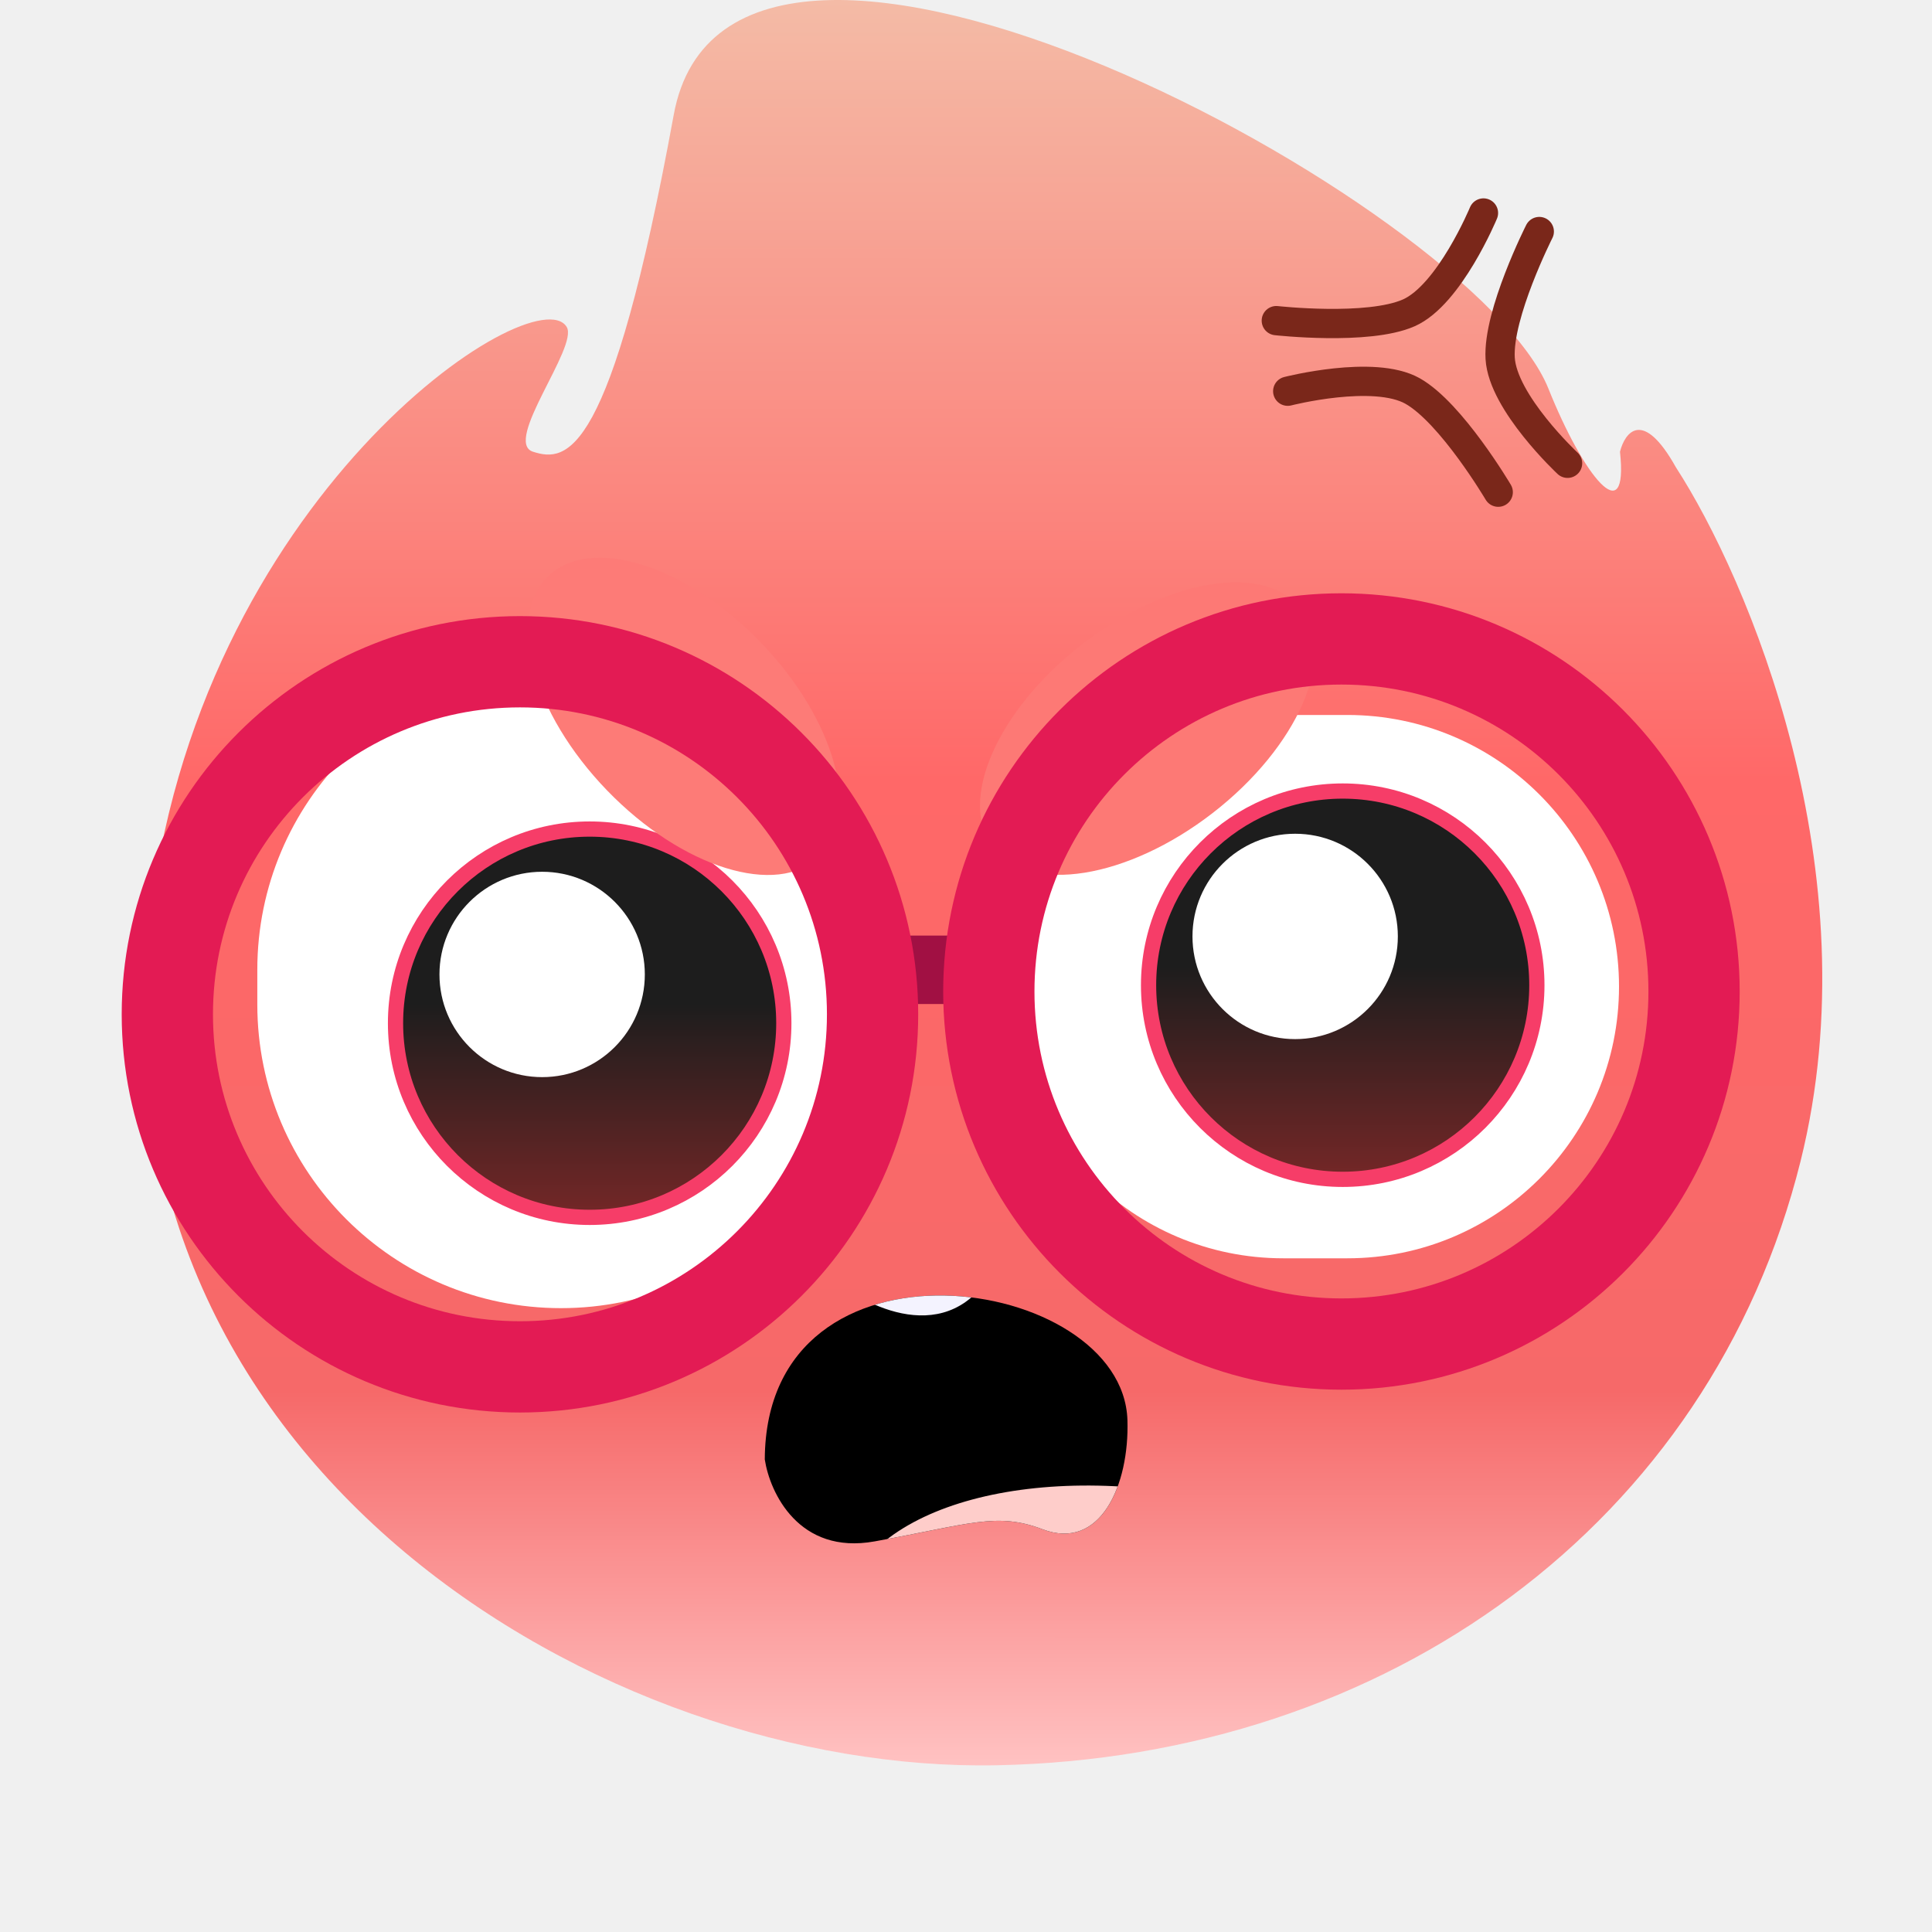
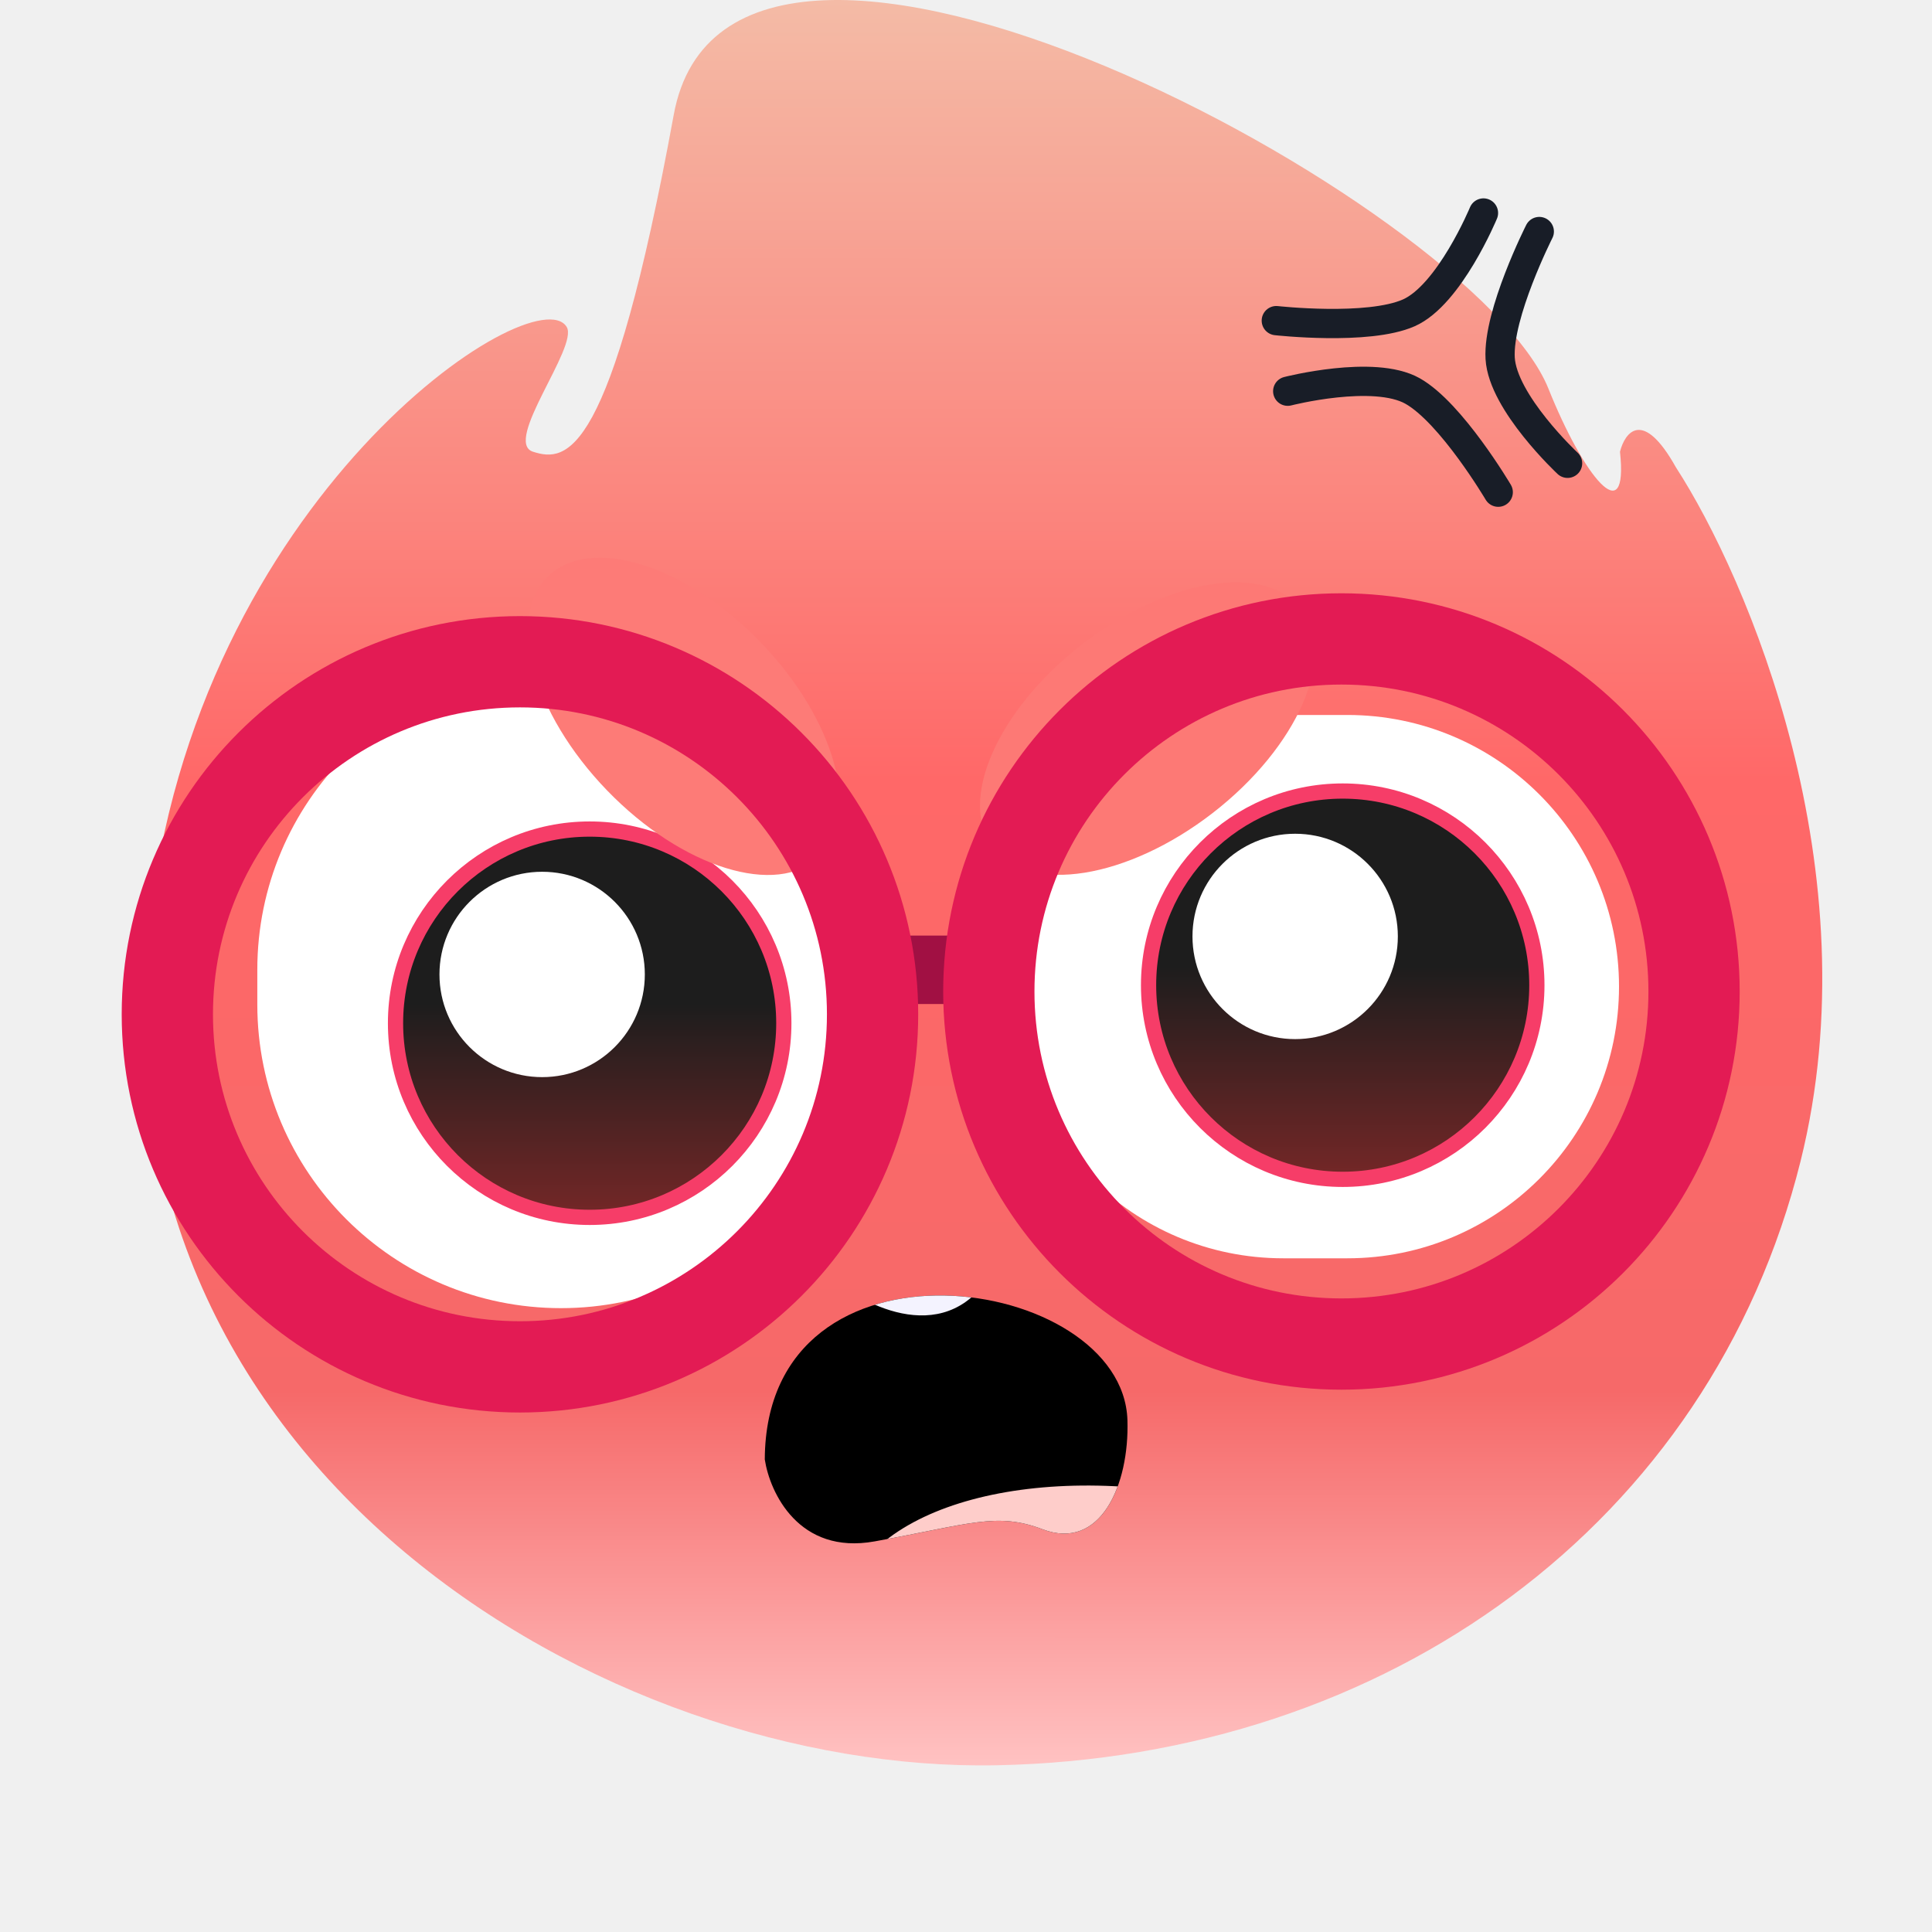
<svg xmlns="http://www.w3.org/2000/svg" width="75" height="75" viewBox="0 0 75 75" fill="none">
  <path d="M69.898 45.075C72.701 33.817 67.839 22.428 65.058 18.141C63.774 15.841 63.077 16.78 62.888 17.536C63.222 20.663 61.468 18.483 60.11 15.088C57.263 7.97 28.368 -7.649 26.154 4.458C23.704 17.847 22 17.955 20.691 17.536C19.51 17.158 22.462 13.464 22 12.694C20.782 10.665 7.55 19.285 5.779 36.052C3.568 56.986 23.502 68.83 38.689 68.528C53.876 68.225 66.393 59.146 69.898 45.075Z" fill="url(#paint0_linear_1027_16495)" />
  <path d="M21.778 25.856C28.289 25.856 33.567 31.135 33.567 37.645V38.993C33.567 45.504 28.289 50.782 21.778 50.782C15.267 50.782 9.989 45.504 9.989 38.993V37.645C9.989 31.135 15.267 25.857 21.778 25.856Z" fill="white" />
  <circle cx="22.891" cy="39.721" r="7.537" fill="url(#paint1_linear_1027_16495)" stroke="#F63D68" stroke-width="0.591" />
  <circle cx="21.046" cy="37.828" r="3.986" fill="white" />
  <path d="M52.305 27.755C58.129 27.756 62.85 32.477 62.85 38.301C62.849 44.125 58.129 48.847 52.305 48.847H49.817C43.993 48.847 39.272 44.126 39.272 38.301C39.272 32.477 43.993 27.755 49.817 27.755H52.305Z" fill="white" />
  <circle cx="52.124" cy="38.245" r="7.537" fill="url(#paint2_linear_1027_16495)" stroke="#F63D68" stroke-width="0.591" />
  <circle cx="50.278" cy="36.352" r="3.986" fill="white" />
  <ellipse cx="7.571" cy="4.141" rx="7.571" ry="4.141" transform="matrix(-0.790456 0.612519 0.612519 0.790456 47.9922 20.3735)" fill="#FD7975" />
  <ellipse cx="26.547" cy="27.809" rx="7.571" ry="4.141" transform="rotate(45.9533 26.5469 27.8089)" fill="#FD7B77" />
  <rect x="33.662" y="36.319" width="4.429" height="2.657" fill="#A11043" />
  <path d="M20.185 25.689C27.745 25.689 33.873 31.817 33.873 39.376C33.873 46.934 27.745 53.062 20.185 53.062C12.624 53.062 6.496 46.934 6.496 39.376C6.496 31.817 12.625 25.689 20.185 25.689Z" stroke="#E31B54" stroke-width="3.543" />
  <path d="M52.074 24.803C59.634 24.803 65.763 30.931 65.763 38.49C65.763 46.048 59.634 52.176 52.074 52.176C44.514 52.176 38.386 46.048 38.386 38.49C38.386 30.931 44.514 24.803 52.074 24.803Z" stroke="#E31B54" stroke-width="3.543" />
  <path d="M33.956 59.836C31.009 60.37 29.884 57.938 29.689 56.656C29.726 47.396 43.59 49.455 43.767 55.13C43.845 57.647 42.721 60.223 40.472 59.366C38.693 58.688 37.641 59.168 33.956 59.836Z" fill="black" />
  <mask id="mask0_1027_16495" style="mask-type:alpha" maskUnits="userSpaceOnUse" x="29" y="50" width="15" height="10">
    <path d="M33.956 59.836C31.008 60.37 29.883 57.938 29.689 56.656C29.724 47.396 43.589 49.455 43.766 55.13C43.844 57.647 42.721 60.223 40.471 59.366C38.692 58.688 37.64 59.168 33.956 59.836Z" fill="black" />
  </mask>
  <g mask="url(#mask0_1027_16495)">
    <path d="M32.479 49.756C33.993 50.97 37.398 52.429 38.899 48.552L32.479 49.756Z" fill="#F4F3FF" />
    <ellipse cx="45.971" cy="65.45" rx="13.664" ry="7.327" transform="rotate(13.0997 45.9715 65.4502)" fill="#FECDCA" />
  </g>
-   <path d="M49.546 12.447C49.546 12.447 53.105 12.843 54.687 12.146C56.268 11.45 57.588 8.268 57.588 8.268" stroke="#7A271A" stroke-width="1.136" stroke-linecap="round" />
-   <path d="M59.755 8.988C59.755 8.988 58.138 12.184 58.236 13.909C58.335 15.634 60.853 17.985 60.853 17.985" stroke="#7A271A" stroke-width="1.136" stroke-linecap="round" />
-   <path d="M58.161 19.107C58.161 19.107 56.339 16.023 54.833 15.177C53.326 14.331 49.989 15.187 49.989 15.187" stroke="#7A271A" stroke-width="1.136" stroke-linecap="round" />
+   <path d="M49.546 12.447C49.546 12.447 53.105 12.843 54.687 12.146C56.268 11.45 57.588 8.268 57.588 8.268" stroke="#181D27" stroke-width="1.136" stroke-linecap="round" />
+   <path d="M59.755 8.988C59.755 8.988 58.138 12.184 58.236 13.909C58.335 15.634 60.853 17.985 60.853 17.985" stroke="#181D27" stroke-width="1.136" stroke-linecap="round" />
+   <path d="M58.161 19.107C58.161 19.107 56.339 16.023 54.833 15.177C53.326 14.331 49.989 15.187 49.989 15.187" stroke="#181D27" stroke-width="1.136" stroke-linecap="round" />
  <defs>
    <linearGradient id="paint0_linear_1027_16495" x1="38.175" y1="-4.1142e-10" x2="38.168" y2="68.533" gradientUnits="userSpaceOnUse">
      <stop stop-color="#F4BBA6" />
      <stop offset="0.442" stop-color="#FF6868" />
      <stop offset="0.788" stop-color="#F66969" />
      <stop offset="1" stop-color="#FFC2C2" />
    </linearGradient>
    <linearGradient id="paint1_linear_1027_16495" x1="22.522" y1="37.09" x2="22.522" y2="56.283" gradientUnits="userSpaceOnUse">
      <stop offset="0.099" stop-color="#1D1D1D" />
      <stop offset="1" stop-color="#D53232" />
    </linearGradient>
    <linearGradient id="paint2_linear_1027_16495" x1="51.755" y1="35.614" x2="51.755" y2="54.807" gradientUnits="userSpaceOnUse">
      <stop offset="0.099" stop-color="#1D1D1D" />
      <stop offset="1" stop-color="#D53232" />
    </linearGradient>
  </defs>
</svg>
